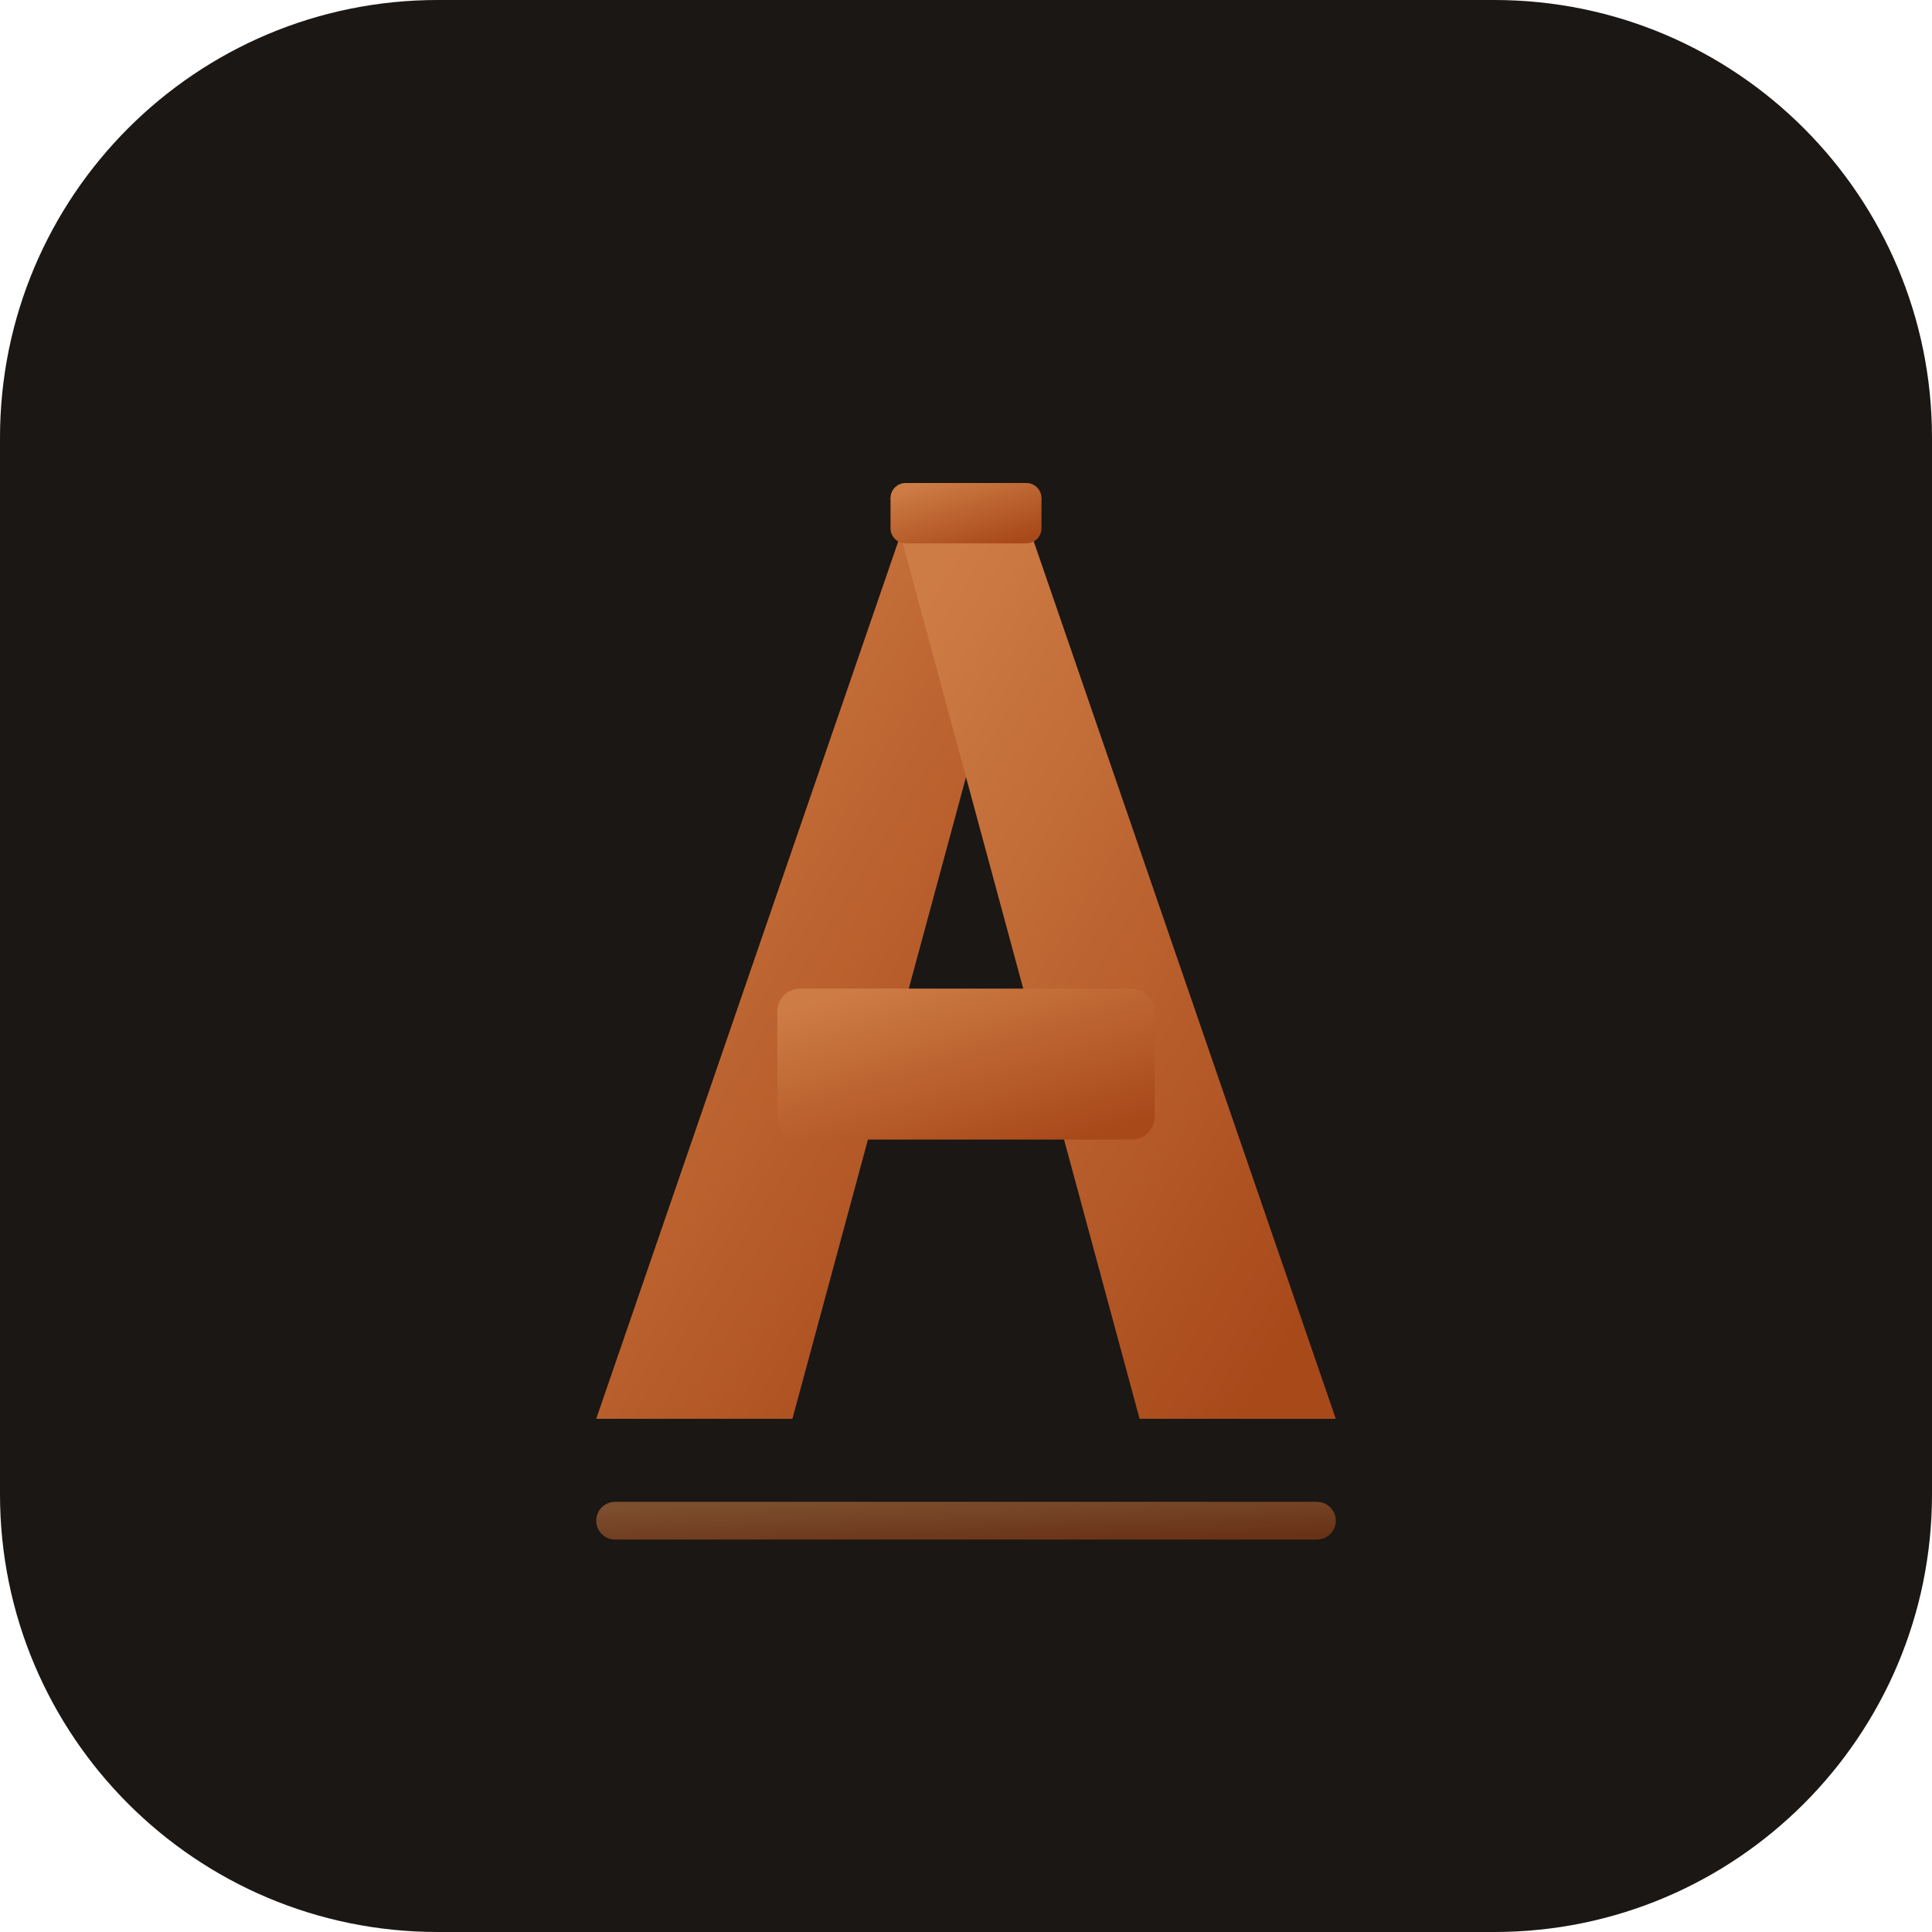
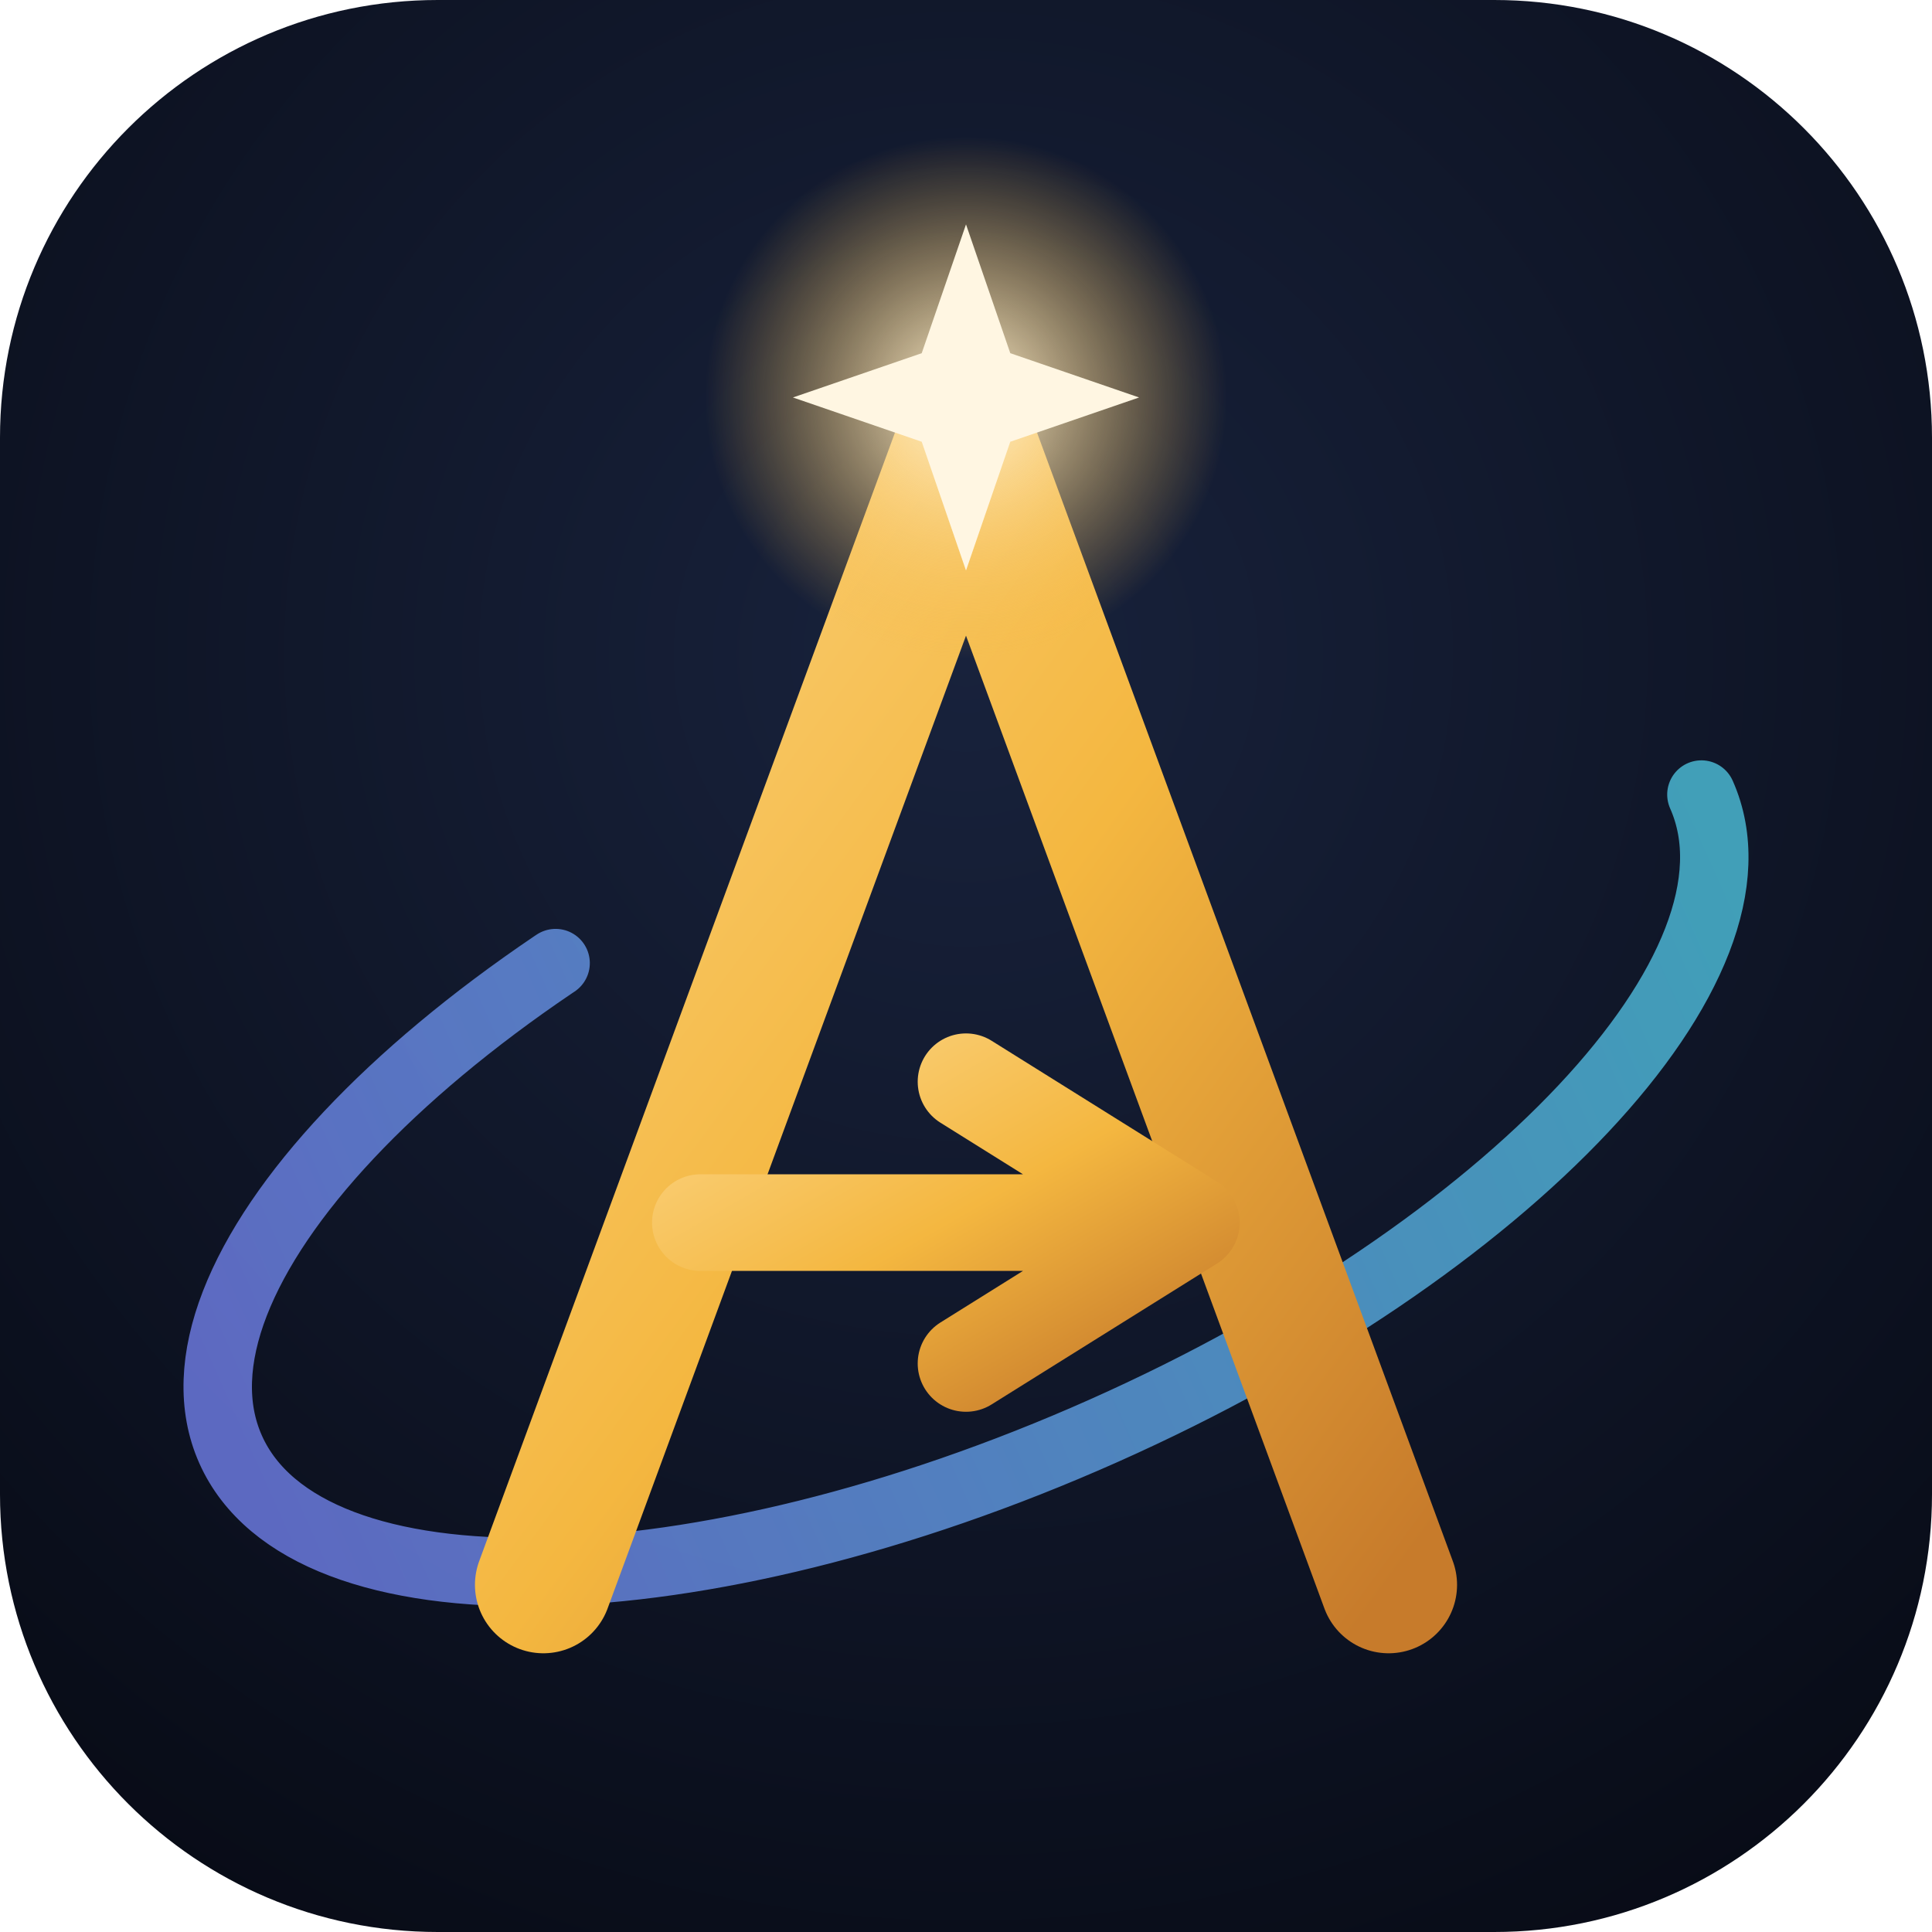
<svg xmlns="http://www.w3.org/2000/svg" viewBox="0 0 512 512">
  <defs>
-     <linearGradient id="amber" x1="0.15" y1="0.05" x2="0.85" y2="0.95">
-       <stop offset="0" stop-color="#CE7C45" />
-       <stop offset="1" stop-color="#A8491A" />
+     <linearGradient id="g" x1="0" y1="0" x2="1" y2="1">
+       <stop offset="0" stop-color="#FBD27E" />
+       <stop offset=".5" stop-color="#F4B740" />
+       <stop offset="1" stop-color="#C77B2B" />
    </linearGradient>
+     <linearGradient id="a" x1="0" y1=".5" x2="1" y2=".5">
+       <stop offset="0" stop-color="#7C8BFF" />
+       <stop offset="1" stop-color="#54D4F0" />
+     </linearGradient>
+     <radialGradient id="bg" cx=".5" cy=".34" r=".8">
+       <stop offset="0" stop-color="#18223C" />
+       <stop offset="1" stop-color="#070A14" />
+     </radialGradient>
+     <radialGradient id="sp" cx=".5" cy=".5" r=".5">
+       <stop offset="0" stop-color="#FFF3D6" />
+       <stop offset="1" stop-color="#F4B740" stop-opacity="0" />
+     </radialGradient>
  </defs>
-   <rect width="512" height="512" rx="116" fill="#1A1714" />
-   <g fill="url(#amber)">
-     <path d="M158 376 L242 132 L276 132 L210 376 Z" />
-     <path d="M354 376 L270 132 L236 132 L302 376 Z" />
-     <rect x="206" y="262" width="100" height="40" rx="6" />
-     <rect x="236" y="128" width="40" height="16" rx="4" />
+   <rect width="512" height="512" rx="116" fill="url(#bg)" />
+   <g transform="translate(0 4) scale(10.6667)" fill="none" stroke-linecap="round" stroke-linejoin="round">
+     <ellipse cx="24" cy="27.5" rx="20" ry="8.4" transform="rotate(-24 24 27.5)" stroke="url(#a)" stroke-width="1.7" stroke-dasharray="62 34" opacity="0.72" />
+     <path d="M13.5 39 L24 10.5 L34.5 39" stroke="url(#g)" stroke-width="3.4" />
+     <path d="M17.4 30 H27 M24 26.5 L29.6 30 L24 33.5" stroke="url(#g)" stroke-width="2.4" />
+     <circle cx="24" cy="9.5" r="6.5" fill="url(#sp)" stroke="none" />
+     <path d="M24 5.2 L25.1 8.4 L28.3 9.5 L25.1 10.6 L24 13.8 L22.9 10.6 L19.7 9.5 L22.9 8.4 Z" fill="#FFF6E2" stroke="none" />
  </g>
-   <rect x="158" y="398" width="196" height="10" rx="5" fill="url(#amber)" opacity="0.55" />
</svg>
